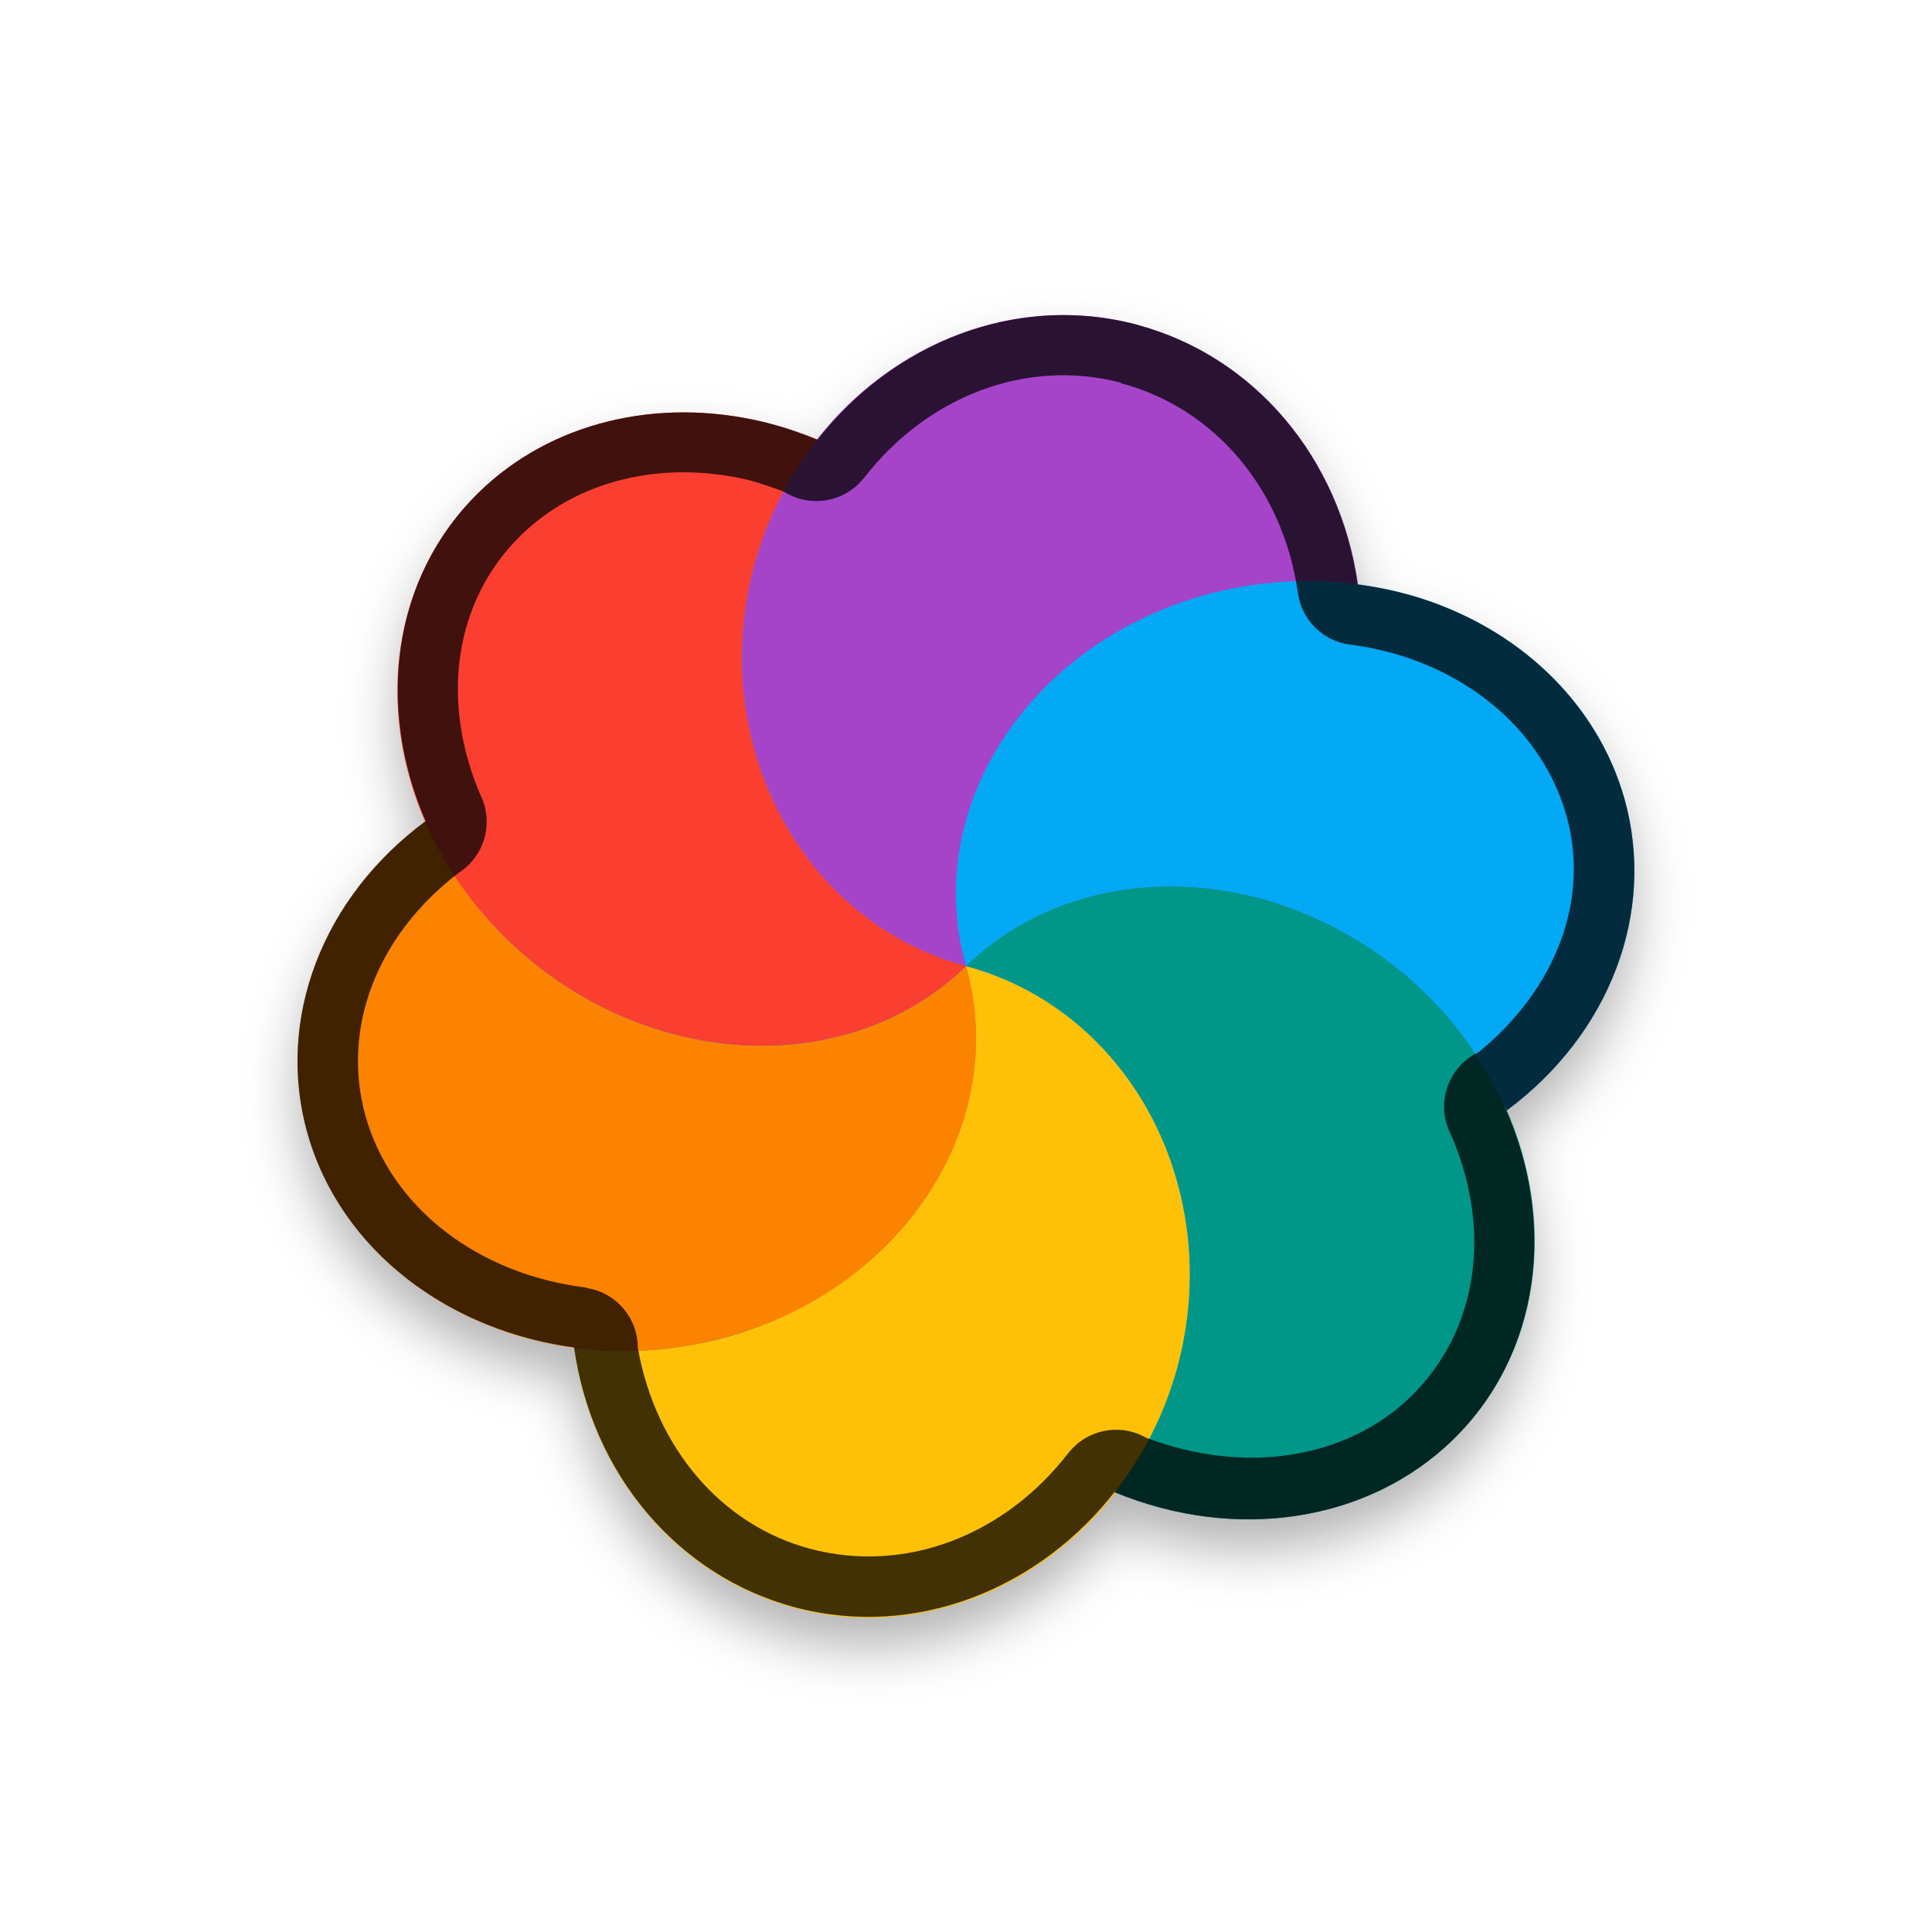
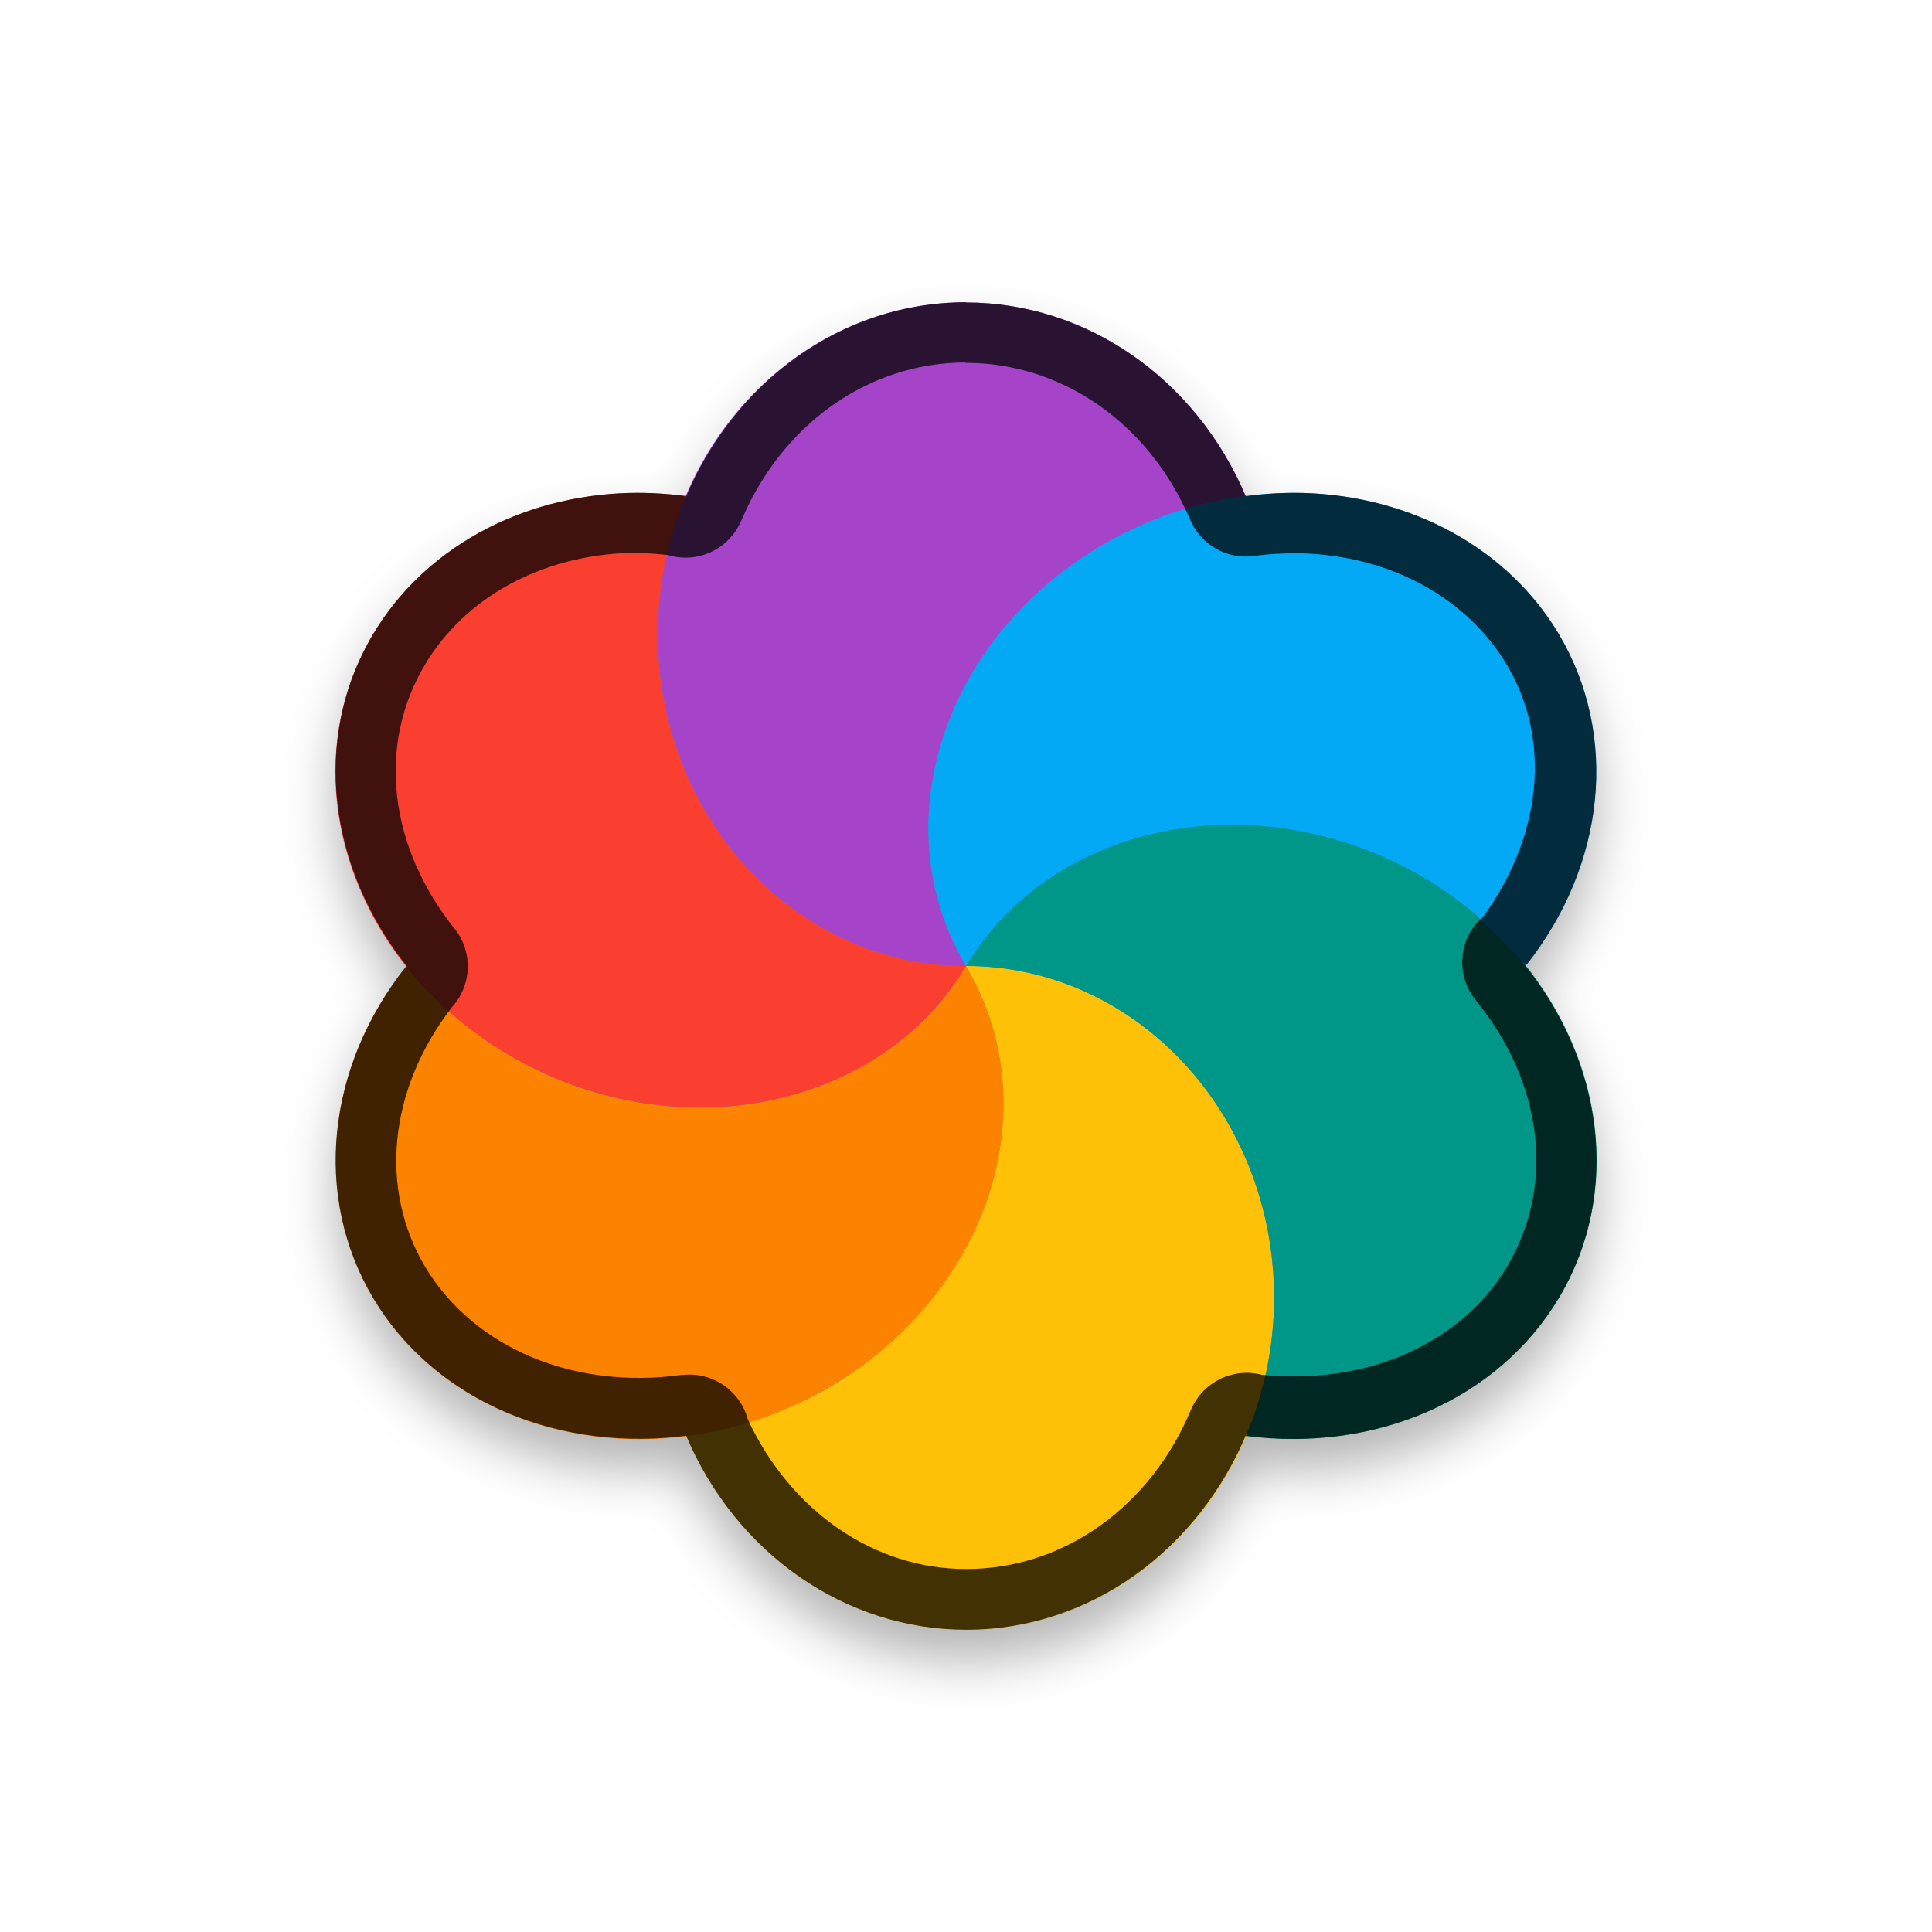
<svg xmlns="http://www.w3.org/2000/svg" id="svg5327" width="32" height="32" version="1.1">
  <defs id="defs5329">
-     <filter id="filter942" style="color-interpolation-filters:sRGB" width="1.095" height="1.097" x="-.05" y="-.05">
-       <feGaussianBlur id="feGaussianBlur944" stdDeviation=".437" />
+     <filter id="filter897" style="color-interpolation-filters:sRGB" width="1.099" height="1.094" x="-.05" y="-.05">
+       <feGaussianBlur id="feGaussianBlur899" stdDeviation=".429" />
    </filter>
  </defs>
  <g id="layer1" transform="translate(0,-1020.362)">
-     <path id="path874" style="opacity:0.3;fill:#000000;stroke-width:0.55;filter:url(#filter942)" d="m 18.846,1026.242 c -2.004,-0.537 -4.067,0.296 -5.334,1.938 0.009,-0.012 0.017,-0.024 0.026,-0.035 -0.293,-0.121 -0.592,-0.222 -0.896,-0.295 -1.764,-0.421 -3.526,0.014 -4.705,1.162 -1.451,1.411 -1.713,3.574 -0.873,5.482 -0.004,-0.012 -0.012,-0.02 -0.016,-0.03 -1.719,1.272 -2.484,3.291 -1.957,5.168 0.553,1.955 2.36,3.292 4.478,3.556 -0.019,-0.01 -0.039,-0.011 -0.061,-0.01 0.295,2.103 1.719,3.784 3.645,4.303 2.008,0.538 4.076,-0.3 5.341,-1.95 -0.012,0.015 -0.021,0.033 -0.033,0.048 2.014,0.83 4.202,0.492 5.6,-0.865 1.464,-1.425 1.723,-3.616 0.853,-5.538 0.003,9e-4 0.005,0.012 0.008,0.015 0.01,0.022 0.025,0.044 0.035,0.066 a 4.978,5.634 81.279 0 0 1.949,-5.162 4.978,5.634 81.279 0 0 -3.492,-3.358 4.978,5.634 81.279 0 0 -0.927,-0.192 c -0.295,-2.105 -1.718,-3.784 -3.643,-4.302 z" />
-     <ellipse id="ellipse3" style="fill:#278df2;stroke-width:0.55" cx="283.685" cy="996.908" rx="9.071" ry="8.795" transform="rotate(15)" />
-     <path id="ellipse10" style="fill:#ffc107;stroke-width:0.55" d="m 16.001,1036.363 c 0.037,0.133 0.067,0.268 0.09,0.404 0.016,0.092 0.029,0.184 0.038,0.277 0.01,0.072 0.018,0.146 0.024,0.22 0.005,0.087 0.007,0.177 0.006,0.265 0.002,0.079 0.001,0.158 -0.001,0.237 -0.004,0.085 -0.012,0.17 -0.021,0.255 -0.009,0.086 -0.019,0.17 -0.033,0.255 -0.014,0.08 -0.031,0.16 -0.049,0.239 -0.016,0.078 -0.034,0.157 -0.054,0.235 -0.026,0.091 -0.056,0.182 -0.088,0.273 -0.023,0.072 -0.049,0.145 -0.076,0.217 -0.032,0.079 -0.065,0.155 -0.1,0.231 -0.038,0.085 -0.078,0.169 -0.121,0.252 -0.037,0.069 -0.076,0.138 -0.117,0.206 -0.042,0.075 -0.087,0.149 -0.134,0.222 -0.06,0.089 -0.123,0.175 -0.188,0.261 -0.039,0.053 -0.079,0.106 -0.119,0.158 -0.068,0.082 -0.139,0.163 -0.213,0.242 -0.048,0.053 -0.098,0.107 -0.149,0.159 -0.071,0.07 -0.143,0.139 -0.218,0.205 -0.063,0.058 -0.128,0.115 -0.194,0.17 -0.067,0.054 -0.135,0.106 -0.205,0.159 -0.074,0.056 -0.15,0.112 -0.228,0.164 -0.082,0.056 -0.166,0.109 -0.251,0.161 -0.068,0.043 -0.138,0.083 -0.208,0.122 -0.101,0.055 -0.204,0.108 -0.309,0.157 -0.059,0.03 -0.117,0.058 -0.177,0.086 -0.096,0.042 -0.194,0.083 -0.293,0.12 -0.088,0.034 -0.177,0.067 -0.266,0.098 -0.147,0.051 -0.295,0.094 -0.445,0.133 -0.163,0.04 -0.327,0.073 -0.492,0.099 -0.066,0.011 -0.132,0.021 -0.198,0.031 -0.124,0.019 -0.248,0.032 -0.373,0.043 -0.053,0 -0.106,0.01 -0.159,0.01 -0.134,0.01 -0.269,0.012 -0.403,0.011 -0.047,0 -0.092,-0 -0.138,-0 -0.157,-0 -0.314,-0.014 -0.469,-0.031 -0.055,7e-4 -0.107,-0.012 -0.161,-0.018 0.295,2.103 1.719,3.784 3.646,4.302 2.722,0.729 5.565,-1.057 6.351,-3.989 0.786,-2.932 -0.784,-5.9 -3.505,-6.63 z m 0,0 c -5.81e-4,-10e-5 0,0 0,0 z" />
-     <path id="path9" style="fill:#a544c9;stroke-width:0.55" d="m 18.846,1025.744 c -2.723,-0.73 -5.567,1.055 -6.353,3.988 -0.786,2.933 0.785,5.902 3.508,6.631 -0.037,-0.133 -0.067,-0.268 -0.09,-0.404 -0.016,-0.095 -0.029,-0.192 -0.038,-0.289 -0.009,-0.067 -0.017,-0.132 -0.024,-0.199 -0.006,-0.096 -0.009,-0.191 -0.009,-0.287 -0.001,-0.073 6e-5,-0.147 0.003,-0.222 0.006,-0.1 0.014,-0.199 0.027,-0.298 0.006,-0.061 0.013,-0.121 0.022,-0.181 0.02,-0.124 0.045,-0.248 0.076,-0.371 0.007,-0.034 0.014,-0.069 0.022,-0.103 0.036,-0.13 0.077,-0.26 0.125,-0.388 0.011,-0.032 0.023,-0.065 0.035,-0.097 0.045,-0.116 0.094,-0.23 0.148,-0.343 0.022,-0.049 0.045,-0.097 0.068,-0.145 0.052,-0.098 0.108,-0.195 0.167,-0.29 0.032,-0.056 0.066,-0.111 0.101,-0.166 0.058,-0.086 0.12,-0.17 0.183,-0.253 0.045,-0.063 0.091,-0.123 0.138,-0.182 0.06,-0.072 0.123,-0.142 0.187,-0.211 0.052,-0.061 0.105,-0.119 0.16,-0.176 0.088,-0.087 0.178,-0.171 0.272,-0.253 0.037,-0.033 0.074,-0.065 0.112,-0.097 0.106,-0.088 0.216,-0.172 0.329,-0.253 0.034,-0.026 0.069,-0.051 0.103,-0.076 0.115,-0.078 0.232,-0.152 0.353,-0.223 0.036,-0.022 0.073,-0.045 0.109,-0.065 0.132,-0.074 0.267,-0.144 0.406,-0.208 0.027,-0.014 0.054,-0.027 0.082,-0.04 0.129,-0.057 0.259,-0.11 0.392,-0.159 0.05,-0.019 0.1,-0.037 0.151,-0.054 0.161,-0.057 0.325,-0.106 0.491,-0.15 0.313,-0.076 0.631,-0.129 0.952,-0.157 0.053,-0.01 0.106,-0.014 0.159,-0.019 0.429,-0.029 0.859,-0.014 1.281,0.044 -0.295,-2.103 -1.719,-3.784 -3.646,-4.302 z" />
-     <path id="path14" style="fill:#ffc107;stroke-width:0.55" d="m 16,1036.362 c -10.771,6.219 -5.386,3.11 0,0 z m -7.7e-5,3e-4 c 0.405,1.949 1.693,3.091 3.426,3.335 -0.527,-1.602 -1.76,-2.888 -3.426,-3.335 z" />
-     <path id="path11" style="fill:#009688;stroke-width:0.55" d="m 20.704,1035.201 c -1.764,-0.421 -3.525,0.013 -4.704,1.161 2.722,0.729 4.292,3.698 3.506,6.63 -0.206,0.762 -0.562,1.474 -1.044,2.087 2.014,0.83 4.202,0.492 5.601,-0.866 1.974,-1.921 1.769,-5.236 -0.458,-7.404 -0.812,-0.791 -1.823,-1.352 -2.901,-1.608 z m -2.242,9.878 z m -2.462,-8.717 z" />
-     <path id="ellipse980" style="fill:#03a9f4;stroke-width:0.55" d="m 23.416,1030.237 a 4.978,5.634 81.279 0 0 -3.317,-0.056 4.978,5.634 81.279 0 0 -4.099,6.181 c 0.147,-0.143 0.303,-0.275 0.468,-0.396 0.165,-0.121 0.338,-0.232 0.518,-0.33 0.537,-0.293 1.135,-0.481 1.764,-0.556 0.42,-0.05 0.856,-0.049 1.294,0 0.219,0.027 0.439,0.065 0.659,0.118 0.271,0.057 0.535,0.143 0.793,0.248 0.518,0.203 1.012,0.475 1.463,0.81 0.226,0.168 0.441,0.351 0.644,0.549 0.291,0.283 0.544,0.588 0.765,0.904 0.065,0.093 0.107,0.193 0.166,0.288 0.141,0.227 0.281,0.454 0.387,0.691 0.01,0.022 0.026,0.043 0.036,0.066 a 4.978,5.634 81.279 0 0 1.949,-5.163 4.978,5.634 81.279 0 0 -3.493,-3.357 z" />
-     <path id="ellipse14" style="fill:#fb8300;stroke-width:0.55" d="m 16.001,1036.363 c -5.81e-4,-10e-5 0,0 0,0 z m 0,0 c -1.973,1.921 -5.378,1.721 -7.604,-0.446 -0.577,-0.565 -1.037,-1.231 -1.347,-1.952 -1.719,1.272 -2.483,3.29 -1.956,5.166 0.75,2.65 3.798,4.177 6.809,3.413 3.011,-0.764 4.846,-3.531 4.099,-6.181 z" />
-     <path id="ellipse18" style="fill:#fa3e30;stroke-width:0.55" d="m 12.642,1027.35 c -1.764,-0.421 -3.524,0.013 -4.704,1.161 -1.974,1.921 -1.769,5.237 0.458,7.405 2.227,2.167 5.631,2.367 7.604,0.446 -2.723,-0.73 -4.294,-3.698 -3.508,-6.631 0.206,-0.762 0.563,-1.475 1.046,-2.088 -0.293,-0.121 -0.593,-0.22 -0.897,-0.293 z m 3.359,9.012 c -5.81e-4,-10e-5 0,0 0,0 z" />
-     <path id="ellipse857" style="opacity:0.75;fill:#010101;fill-opacity:1;stroke-width:0.55" d="m 18.846,1025.743 c -2.004,-0.537 -4.067,0.295 -5.334,1.938 0.009,-0.012 0.017,-0.024 0.026,-0.036 -0.293,-0.121 -0.592,-0.221 -0.896,-0.295 -1.764,-0.421 -3.526,0.014 -4.705,1.162 -1.451,1.411 -1.713,3.573 -0.873,5.482 -0.005,-0.011 -0.012,-0.02 -0.016,-0.031 -1.719,1.272 -2.484,3.291 -1.957,5.168 0.553,1.955 2.36,3.292 4.478,3.556 -0.02,-0 -0.04,-0.01 -0.061,-0.01 0.295,2.103 1.719,3.784 3.645,4.303 2.008,0.538 4.076,-0.3 5.341,-1.95 -0.012,0.015 -0.021,0.033 -0.033,0.048 2.014,0.83 4.202,0.492 5.6,-0.865 1.464,-1.425 1.723,-3.616 0.853,-5.538 0.002,0 0.006,0.01 0.008,0.014 0.01,0.022 0.025,0.044 0.035,0.066 a 4.978,5.634 81.279 0 0 1.949,-5.162 4.978,5.634 81.279 0 0 -3.492,-3.358 4.978,5.634 81.279 0 0 -0.927,-0.192 c -0.296,-2.102 -1.719,-3.78 -3.644,-4.299 z m -0.27,0.961 -0.002,0.01 a 1,1 0 0 0 0.009,0 c 1.522,0.408 2.671,1.736 2.915,3.473 a 1,1 0 0 0 0.864,0.852 c 0.263,0.033 0.519,0.088 0.768,0.159 0,0 0.002,6e-4 0.002,6e-4 1.444,0.43 2.467,1.444 2.813,2.671 0.389,1.387 -0.166,2.865 -1.45,3.917 a 1,1 0 0 0 -0.492,1.306 c 0,0 0.002,5e-4 0.002,5e-4 0.72,1.593 0.497,3.296 -0.64,4.404 -1.054,1.024 -2.739,1.302 -4.385,0.677 a 1,1 0 0 0 -1.278,0.248 c 0,0 -0.002,-6e-4 -0.002,-6e-4 -1.044,1.36 -2.694,2.017 -4.285,1.592 -1.472,-0.394 -2.558,-1.675 -2.851,-3.328 a 1,1 0 0 0 -0.839,-0.989 l -0.03,-0.01 c -1.776,-0.221 -3.21,-1.315 -3.64,-2.836 -0.401,-1.433 0.166,-2.982 1.547,-4.036 a 1,1 0 0 0 0.38,-1.231 c 0,0 -0.002,-5e-4 -0.002,-5e-4 -0.697,-1.584 -0.473,-3.264 0.655,-4.362 0.913,-0.888 2.307,-1.255 3.773,-0.906 0.189,0.051 0.384,0.119 0.578,0.191 a 1,1 0 0 0 1.317,-0.221 l 0.002,5e-4 c 1.043,-1.352 2.685,-2.001 4.27,-1.582 z" />
+     <path id="path874" style="opacity:0.3;fill:#000000;stroke-width:0.55;filter:url(#filter897)" d="m 16,1025.868 c -2.074,0 -3.852,1.338 -4.65,3.252 0.006,-0.014 0.01,-0.028 0.016,-0.041 -0.314,-0.041 -0.629,-0.061 -0.941,-0.053 -1.813,0.05 -3.402,0.926 -4.244,2.34 -1.036,1.739 -0.73,3.895 0.576,5.521 -0.007,-0.01 -0.016,-0.016 -0.023,-0.025 -1.331,1.673 -1.547,3.822 -0.553,5.498 1.04,1.745 3.132,2.569 5.246,2.275 -0.02,0 -0.04,0 -0.061,0.01 0.829,1.955 2.64,3.21 4.635,3.213 2.079,-4e-4 3.859,-1.345 4.654,-3.266 -0.007,0.018 -0.012,0.037 -0.02,0.055 2.16,0.281 4.186,-0.612 5.186,-2.285 1.045,-1.755 0.728,-3.939 -0.609,-5.57 0.004,0 0.008,0.01 0.012,0.012 0.016,0.019 0.036,0.036 0.051,0.055 a 4.978,5.634 66.279 0 0 0.547,-5.49 4.978,5.634 66.279 0 0 -4.242,-2.34 4.978,5.634 66.279 0 0 -0.945,0.055 C 19.803,1027.127 17.994,1025.874 16,1025.871 Z" />
+     <ellipse id="ellipse3" style="fill:#278df2;stroke-width:0.55" cx="16" cy="1036.362" rx="9.071" ry="8.795" />
+     <path id="ellipse10" style="fill:#ffc107;stroke-width:0.55" d="m 16,1036.362 c 0.07,0.119 0.134,0.241 0.192,0.366 0.039,0.085 0.075,0.171 0.109,0.258 0.028,0.067 0.055,0.136 0.08,0.206 0.027,0.083 0.052,0.169 0.074,0.255 0.022,0.076 0.042,0.152 0.06,0.229 0.018,0.083 0.033,0.167 0.046,0.252 0.014,0.085 0.025,0.169 0.034,0.255 0.007,0.081 0.012,0.162 0.014,0.243 0.005,0.079 0.008,0.16 0.009,0.241 -0.002,0.095 -0.007,0.191 -0.014,0.286 -0.004,0.076 -0.009,0.153 -0.017,0.229 -0.01,0.084 -0.023,0.166 -0.037,0.249 -0.015,0.092 -0.032,0.183 -0.052,0.275 -0.018,0.076 -0.038,0.153 -0.06,0.229 -0.022,0.083 -0.046,0.166 -0.072,0.249 -0.035,0.101 -0.073,0.201 -0.115,0.301 -0.024,0.061 -0.048,0.123 -0.074,0.183 -0.045,0.097 -0.092,0.194 -0.143,0.289 -0.033,0.064 -0.067,0.129 -0.103,0.192 -0.05,0.086 -0.103,0.171 -0.157,0.255 -0.046,0.072 -0.094,0.144 -0.143,0.215 -0.051,0.07 -0.103,0.138 -0.157,0.206 -0.057,0.073 -0.116,0.147 -0.178,0.217 -0.065,0.075 -0.132,0.148 -0.2,0.221 -0.055,0.059 -0.111,0.116 -0.169,0.172 -0.083,0.079 -0.169,0.157 -0.258,0.232 -0.049,0.044 -0.099,0.086 -0.149,0.129 -0.082,0.066 -0.166,0.131 -0.252,0.192 -0.076,0.056 -0.153,0.11 -0.232,0.163 -0.128,0.087 -0.26,0.167 -0.395,0.243 -0.147,0.081 -0.297,0.155 -0.449,0.223 -0.061,0.028 -0.122,0.054 -0.183,0.081 -0.115,0.05 -0.232,0.095 -0.349,0.138 -0.05,0.016 -0.101,0.034 -0.152,0.048 -0.128,0.043 -0.257,0.081 -0.386,0.114 -0.045,0.015 -0.09,0.022 -0.135,0.031 -0.153,0.037 -0.307,0.068 -0.461,0.091 -0.053,0.015 -0.107,0.016 -0.16,0.024 0.829,1.955 2.64,3.21 4.635,3.212 2.818,-6e-4 5.102,-2.461 5.102,-5.497 0,-3.035 -2.284,-5.496 -5.102,-5.497 z m 0,0 c -6.01e-4,0 0,0 0,0 z" />
+     <path id="path9" style="fill:#a544c9;stroke-width:0.55" d="m 16,1025.369 c -2.819,0 -5.105,2.46 -5.105,5.497 0,3.037 2.286,5.498 5.105,5.497 -0.07,-0.119 -0.134,-0.241 -0.192,-0.366 -0.04,-0.088 -0.077,-0.178 -0.112,-0.269 -0.026,-0.062 -0.051,-0.123 -0.074,-0.186 -0.031,-0.091 -0.058,-0.182 -0.083,-0.275 -0.02,-0.07 -0.038,-0.142 -0.054,-0.215 -0.02,-0.098 -0.038,-0.196 -0.052,-0.295 -0.01,-0.06 -0.018,-0.12 -0.026,-0.18 -0.013,-0.125 -0.02,-0.251 -0.023,-0.378 -0.002,-0.035 -0.004,-0.07 -0.006,-0.105 7.85e-4,-0.135 0.007,-0.271 0.02,-0.407 0.003,-0.034 0.005,-0.069 0.009,-0.103 0.013,-0.123 0.031,-0.246 0.054,-0.369 0.009,-0.053 0.018,-0.105 0.029,-0.158 0.025,-0.108 0.054,-0.216 0.086,-0.324 0.017,-0.062 0.035,-0.125 0.054,-0.186 0.034,-0.098 0.071,-0.196 0.112,-0.292 0.027,-0.072 0.056,-0.142 0.086,-0.212 0.04,-0.085 0.082,-0.169 0.126,-0.252 0.035,-0.072 0.071,-0.142 0.109,-0.212 0.062,-0.107 0.128,-0.212 0.198,-0.315 0.027,-0.041 0.055,-0.082 0.083,-0.123 0.08,-0.113 0.164,-0.222 0.252,-0.329 0.026,-0.034 0.053,-0.067 0.08,-0.1 0.091,-0.105 0.185,-0.207 0.283,-0.306 0.029,-0.031 0.059,-0.062 0.089,-0.091 0.108,-0.106 0.221,-0.208 0.338,-0.306 0.023,-0.021 0.046,-0.04 0.069,-0.06 0.109,-0.088 0.222,-0.173 0.338,-0.255 0.043,-0.031 0.087,-0.062 0.132,-0.091 0.141,-0.097 0.286,-0.187 0.435,-0.272 0.282,-0.155 0.576,-0.288 0.879,-0.398 0.049,-0.02 0.099,-0.041 0.149,-0.06 0.407,-0.139 0.826,-0.236 1.248,-0.289 -0.829,-1.955 -2.64,-3.21 -4.635,-3.212 z" />
+     <path id="path14" style="fill:#ffc107;stroke-width:0.55" d="m 16,1036.362 c -8.795,8.795 -4.397,4.398 0,0 z m 0,3e-4 c 0.895,1.778 2.435,2.547 4.172,2.334 -0.924,-1.411 -2.447,-2.334 -4.172,-2.334 z" />
+     <path id="path11" style="fill:#009688;stroke-width:0.55" d="m 20.243,1034.023 c -1.813,0.05 -3.401,0.925 -4.243,2.339 2.818,0 5.103,2.461 5.103,5.497 -0.002,0.789 -0.162,1.569 -0.468,2.286 2.16,0.281 4.186,-0.612 5.186,-2.286 1.409,-2.366 0.353,-5.515 -2.359,-7.033 -0.989,-0.554 -2.111,-0.834 -3.218,-0.803 z m 0.391,10.122 z m -4.634,-7.782 z" />
+     <path id="ellipse980" style="fill:#03a9f4;stroke-width:0.55" d="m 21.577,1028.527 a 4.978,5.634 66.279 0 0 -3.218,0.804 4.978,5.634 66.279 0 0 -2.359,7.031 c 0.105,-0.177 0.222,-0.344 0.349,-0.504 0.128,-0.16 0.267,-0.311 0.415,-0.452 0.443,-0.422 0.972,-0.758 1.56,-0.994 0.393,-0.157 0.814,-0.269 1.251,-0.332 0.219,-0.031 0.44,-0.051 0.667,-0.057 0.277,-0.015 0.554,0 0.83,0.034 0.553,0.062 1.1,0.197 1.623,0.404 0.262,0.104 0.517,0.225 0.764,0.364 0.354,0.198 0.678,0.427 0.973,0.676 0.087,0.073 0.153,0.158 0.235,0.235 0.195,0.183 0.388,0.366 0.553,0.567 0.016,0.019 0.036,0.035 0.052,0.054 a 4.978,5.634 66.279 0 0 0.547,-5.491 4.978,5.634 66.279 0 0 -4.243,-2.339 z" />
+     <path id="ellipse14" style="fill:#fb8300;stroke-width:0.55" d="m 16,1036.362 c -6.01e-4,0 0,0 0,0 z m 0,0 c -1.409,2.366 -4.749,3.055 -7.461,1.537 -0.704,-0.397 -1.32,-0.921 -1.807,-1.537 -1.331,1.673 -1.547,3.821 -0.553,5.497 1.41,2.365 4.75,3.052 7.461,1.535 2.711,-1.518 3.767,-4.665 2.359,-7.031 z" />
+     <path id="ellipse18" style="fill:#fa3e30;stroke-width:0.55" d="m 10.423,1028.527 c -1.813,0.05 -3.401,0.925 -4.243,2.339 -1.41,2.367 -0.354,5.516 2.359,7.034 2.712,1.517 6.052,0.829 7.461,-1.537 -2.819,0 -5.105,-2.46 -5.105,-5.497 0.002,-0.79 0.162,-1.57 0.47,-2.287 -0.314,-0.041 -0.629,-0.059 -0.942,-0.051 z m 5.577,7.836 c -6.01e-4,0 0,0 0,0 z" />
+     <path id="ellipse857" style="fill:#010101;stroke-width:0.55;fill-opacity:1;opacity:0.75" transform="translate(0,1020.362)" d="M 16 5.006 C 13.926 5.006 12.148 6.344 11.35 8.258 C 11.355 8.244 11.359 8.23 11.365 8.217 C 11.051 8.176 10.736 8.156 10.424 8.164 C 8.611 8.214 7.022 9.09 6.18 10.504 C 5.144 12.243 5.45 14.399 6.756 16.025 C 6.749 16.016 6.74 16.009 6.732 16 C 5.401 17.673 5.185 19.822 6.18 21.498 C 7.22 23.243 9.312 24.067 11.426 23.773 C 11.406 23.776 11.385 23.778 11.365 23.781 C 12.194 25.736 14.005 26.992 16 26.994 C 18.079 26.994 19.859 25.65 20.654 23.729 C 20.647 23.746 20.642 23.765 20.635 23.783 C 22.795 24.064 24.821 23.172 25.82 21.498 C 26.866 19.743 26.548 17.559 25.211 15.928 C 25.214 15.932 25.219 15.935 25.223 15.939 C 25.238 15.958 25.258 15.975 25.273 15.994 A 4.978 5.634 66.279 0 0 25.82 10.504 A 4.978 5.634 66.279 0 0 21.578 8.164 A 4.978 5.634 66.279 0 0 20.633 8.219 C 19.803 6.265 17.994 5.012 16 5.01 L 16 5.006 z M 15.988 6.004 L 15.988 6.01 A 1 1 0 0 0 15.998 6.01 C 17.574 6.01 19.027 6.996 19.713 8.609 A 1 1 0 0 0 20.768 9.209 C 21.03 9.173 21.292 9.159 21.551 9.164 C 21.551 9.164 21.553 9.164 21.553 9.164 C 23.059 9.206 24.309 9.921 24.961 11.016 C 25.695 12.255 25.542 13.826 24.574 15.174 A 1 1 0 0 0 24.438 16.562 C 24.438 16.562 24.439 16.562 24.439 16.562 C 25.547 17.915 25.773 19.618 24.961 20.982 C 24.207 22.244 22.652 22.949 20.9 22.771 A 1 1 0 0 0 19.73 23.342 C 19.73 23.342 19.729 23.342 19.729 23.342 C 19.072 24.926 17.648 25.987 16.002 25.988 C 14.478 25.988 13.098 25.032 12.387 23.512 A 1 1 0 0 0 11.32 22.773 L 11.289 22.773 C 9.517 23.02 7.848 22.334 7.039 20.977 C 6.281 19.697 6.428 18.053 7.488 16.678 A 1 1 0 0 0 7.537 15.391 C 7.537 15.391 7.535 15.391 7.535 15.391 C 6.452 14.041 6.233 12.36 7.039 11.008 C 7.691 9.913 8.943 9.198 10.449 9.156 C 10.645 9.156 10.851 9.171 11.057 9.191 A 1 1 0 0 0 12.271 8.637 L 12.273 8.637 C 12.931 7.061 14.349 6.009 15.988 6.004 z" />
  </g>
</svg>
